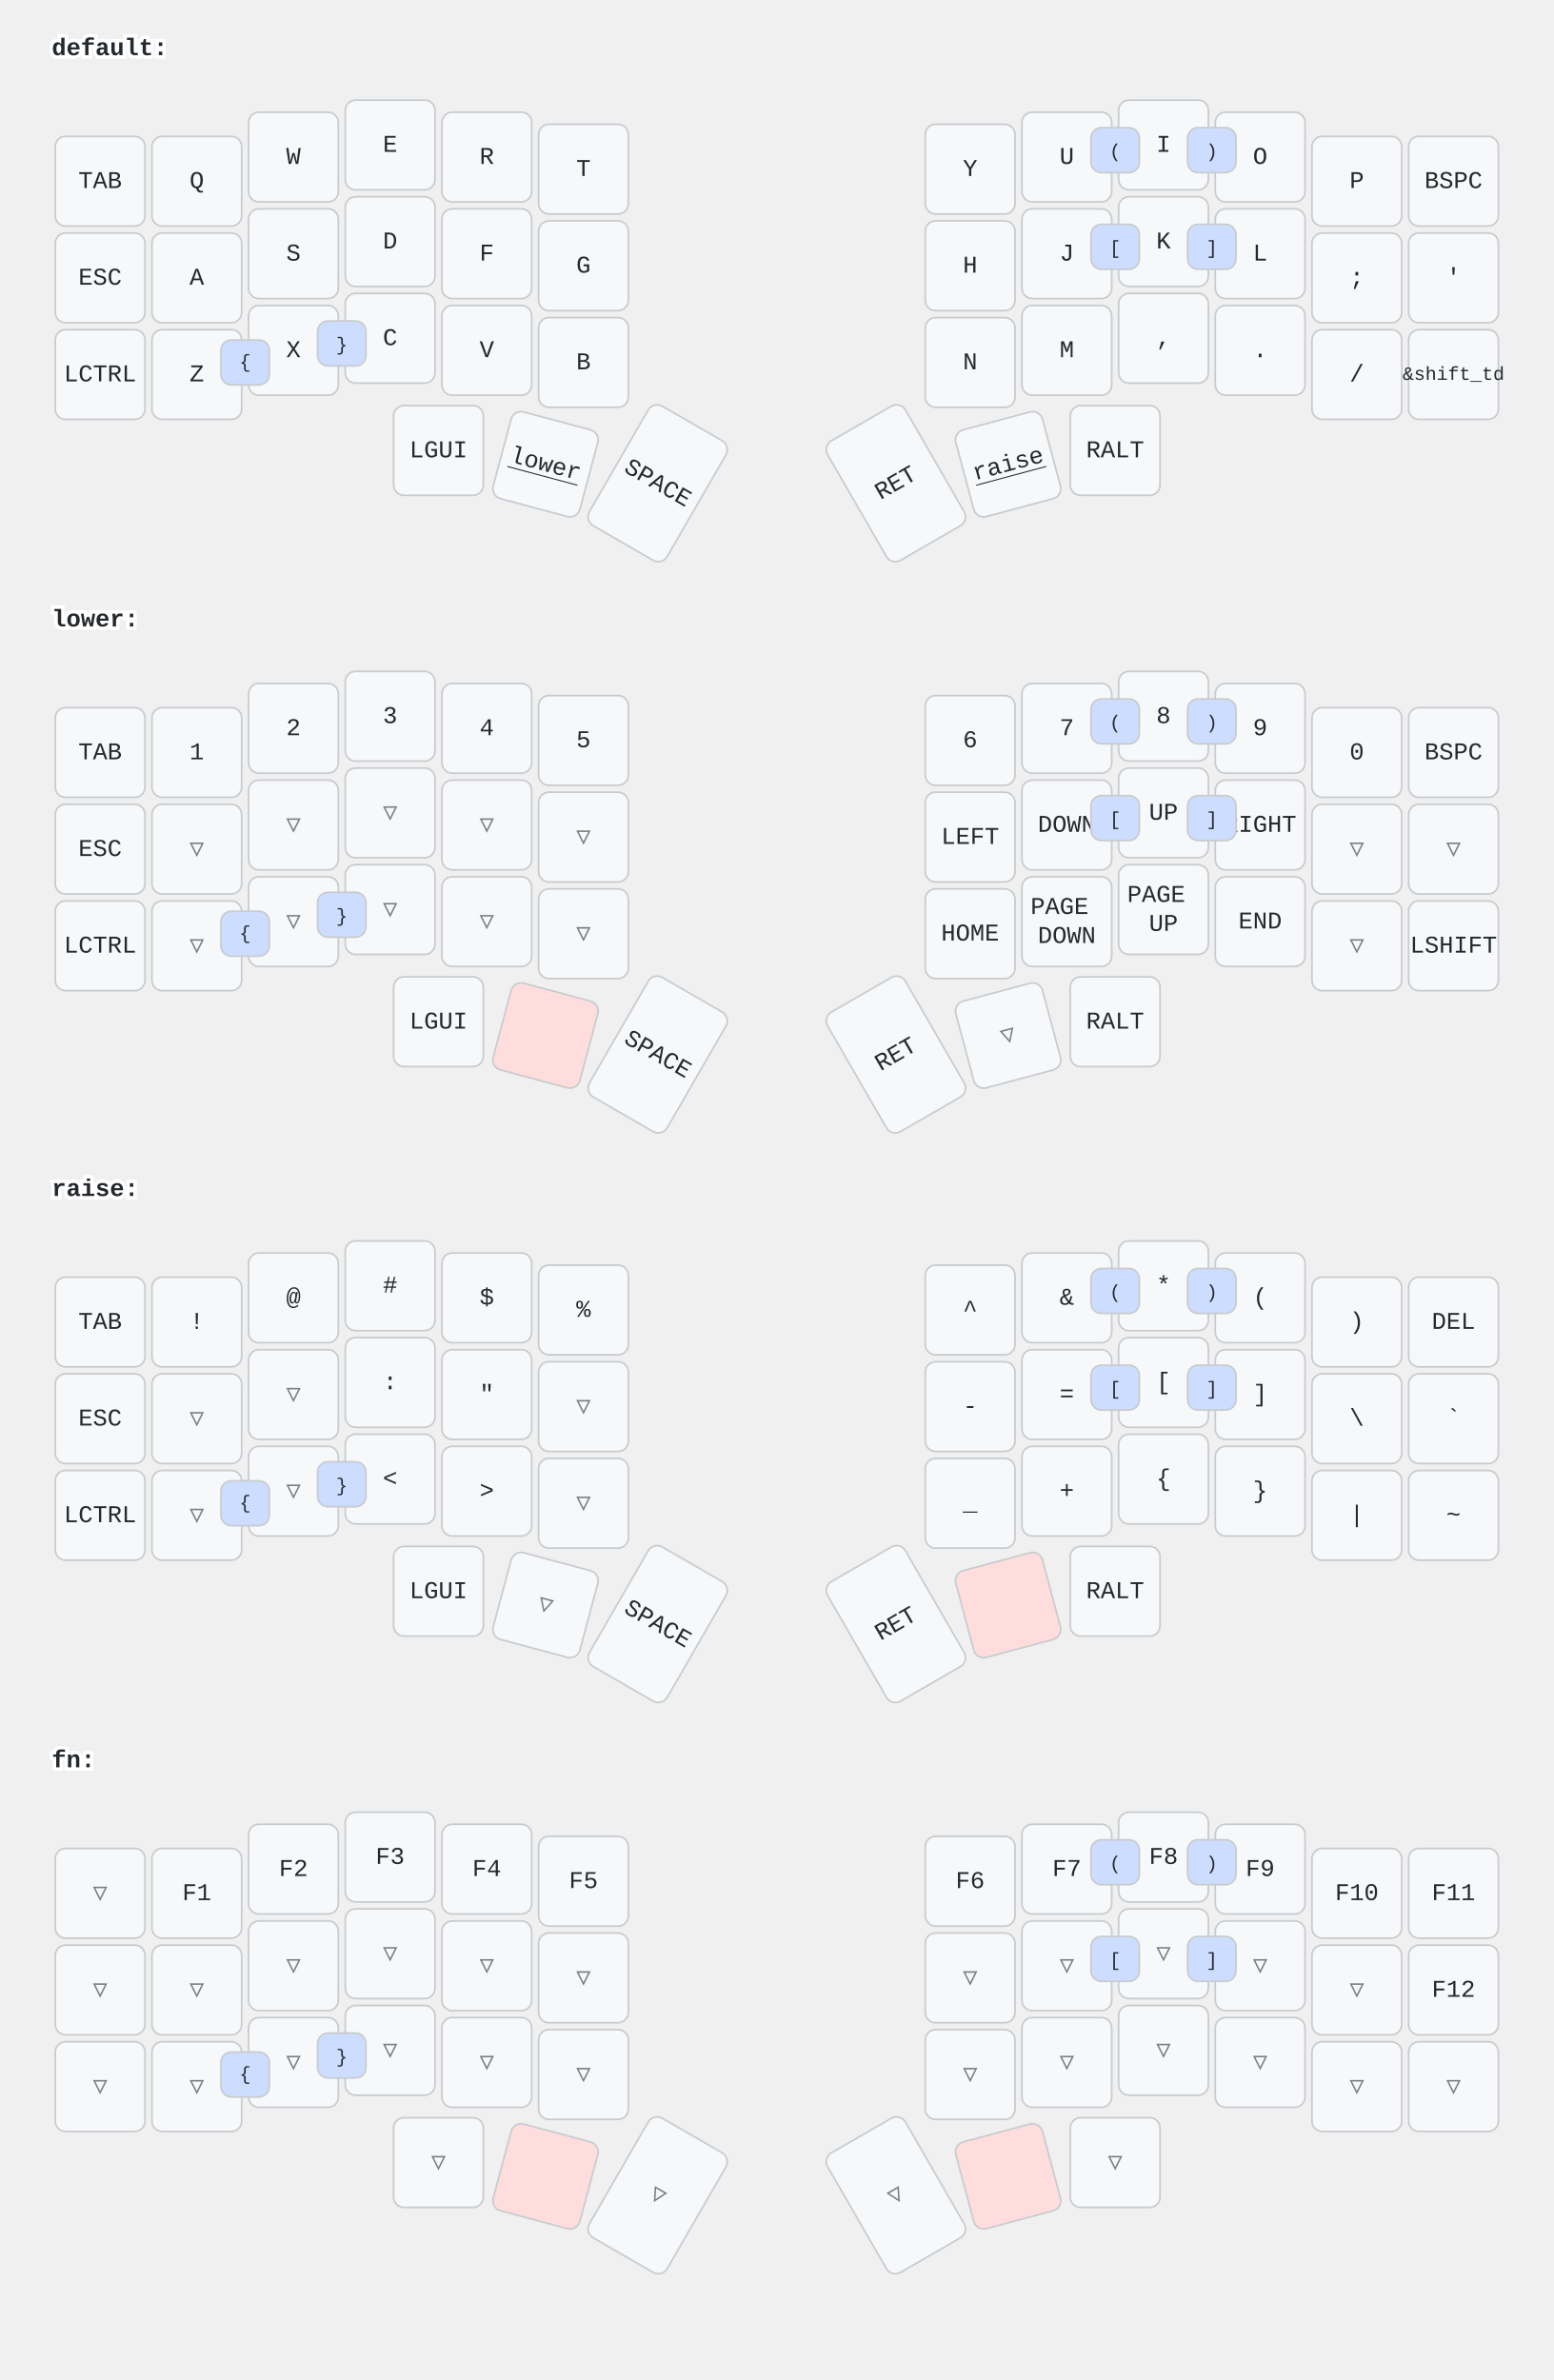
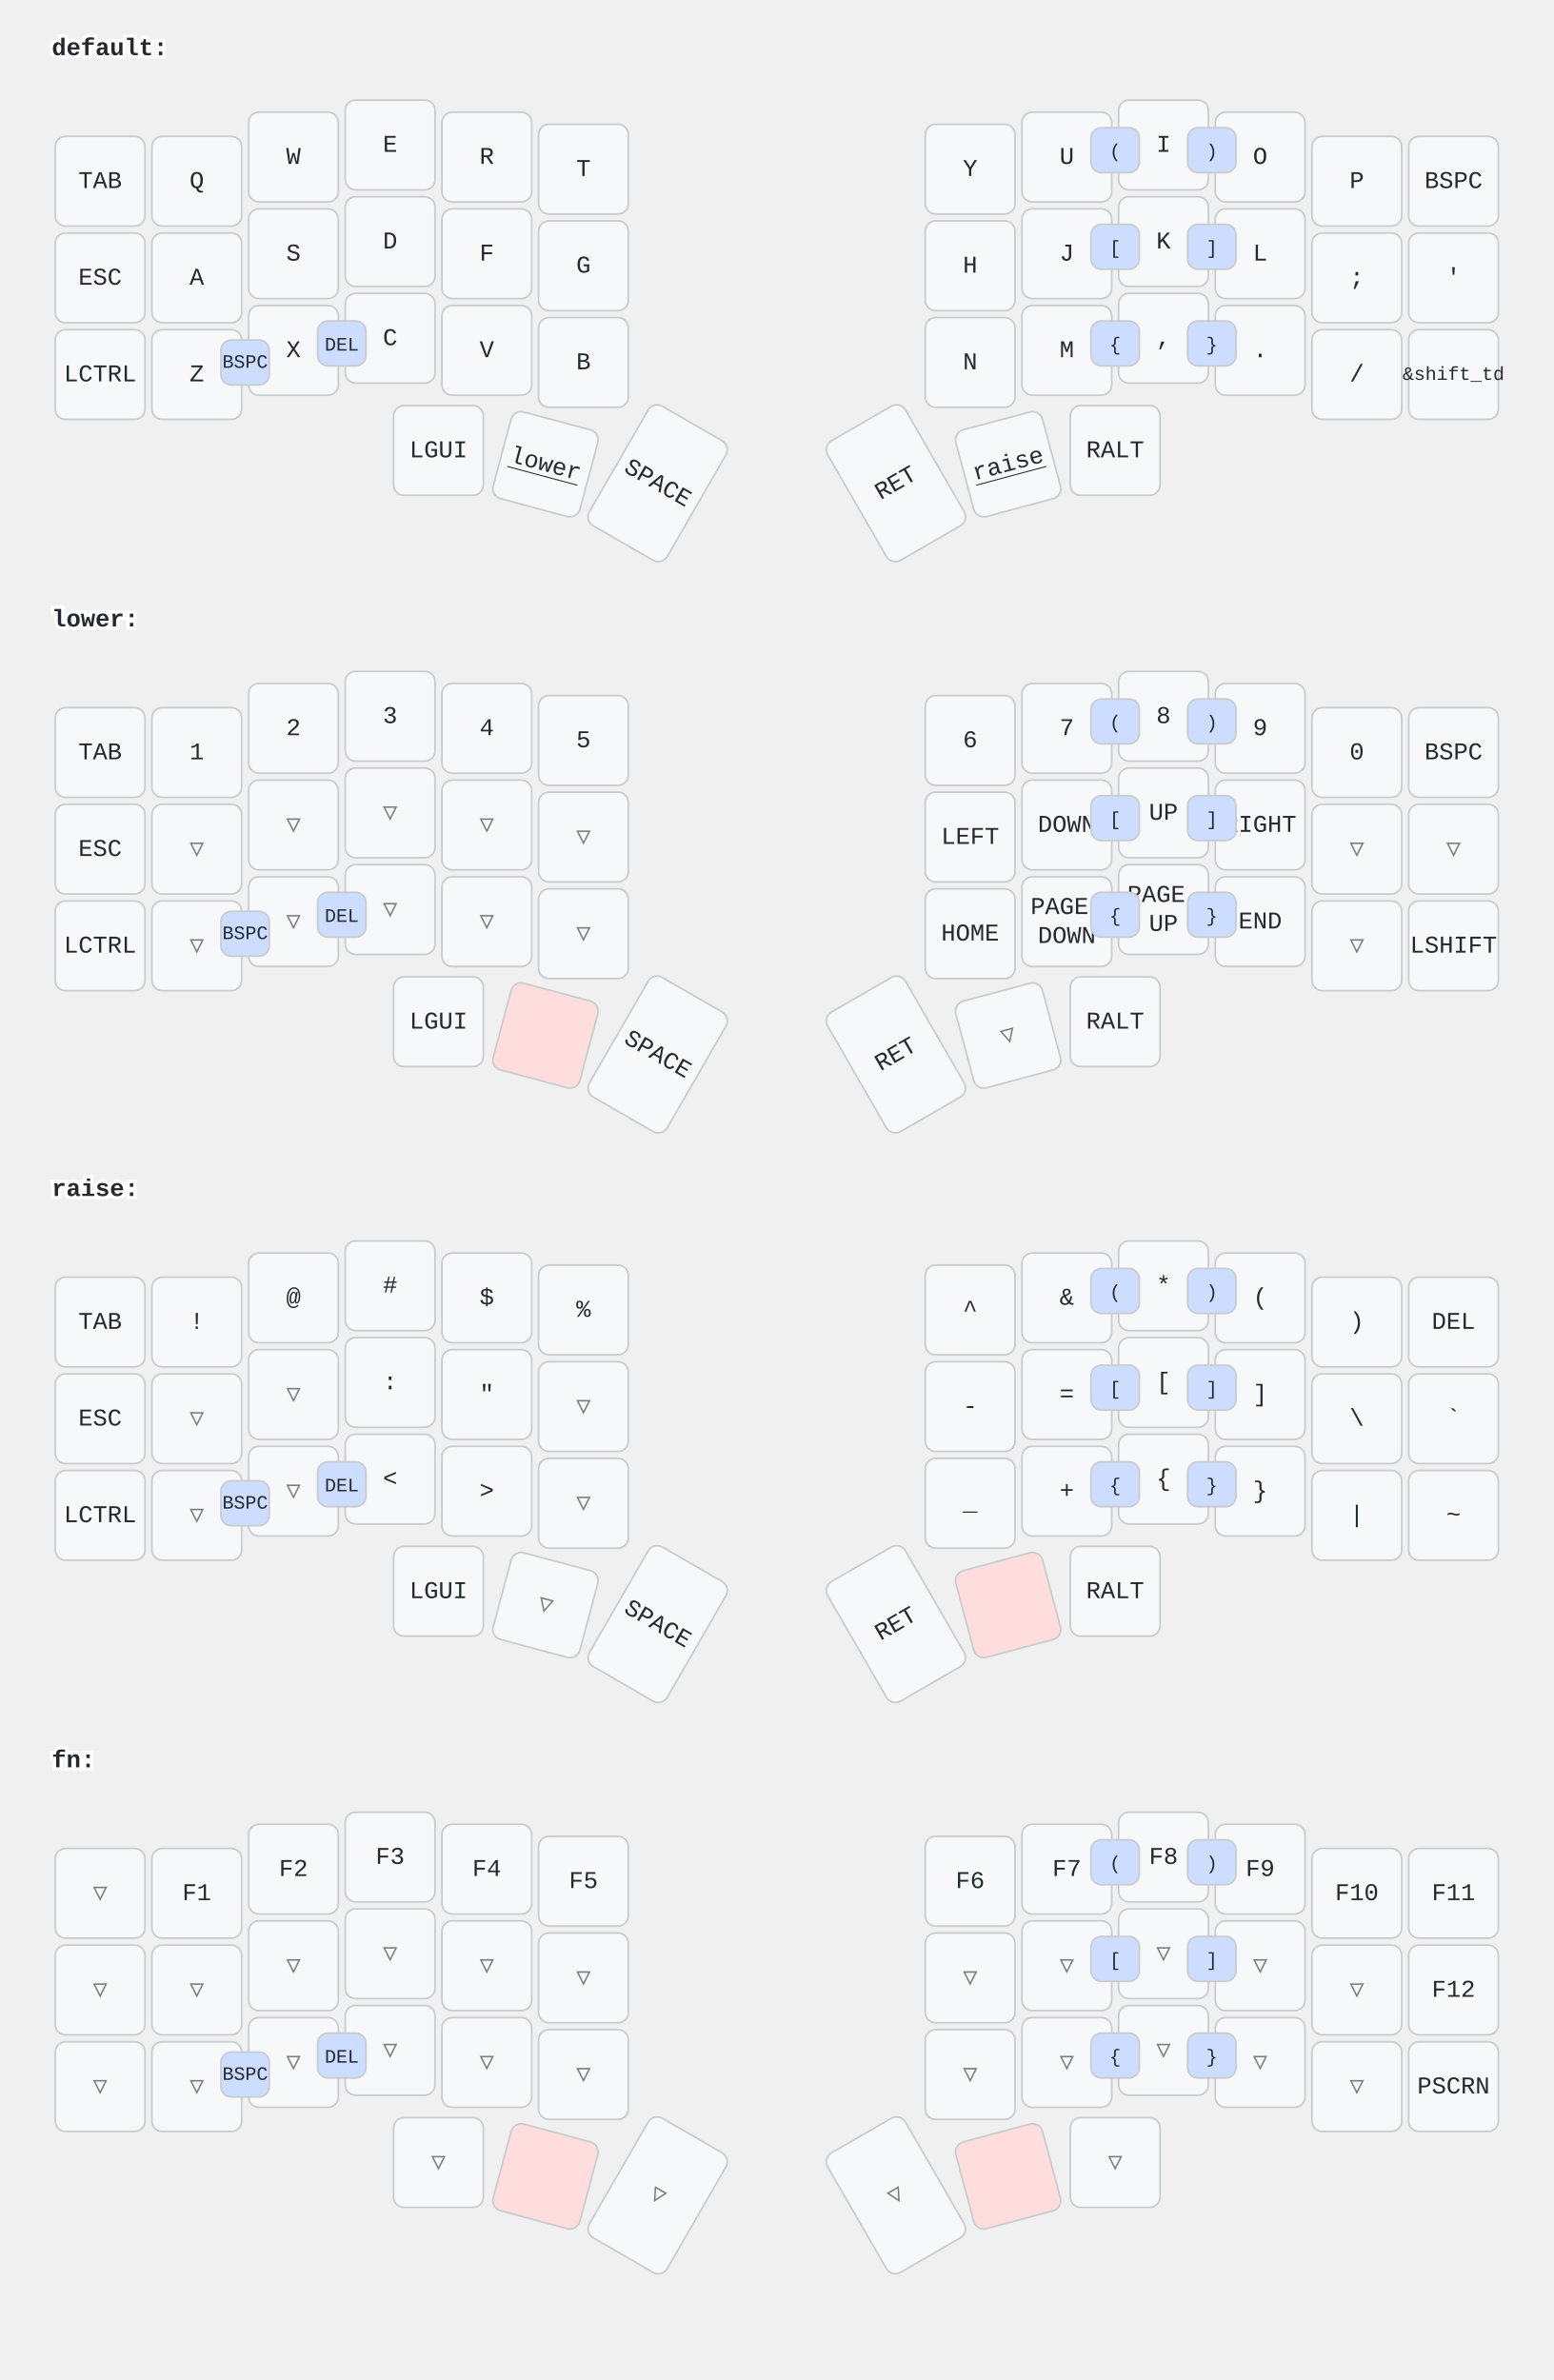
<svg xmlns="http://www.w3.org/2000/svg" width="900" height="1379" viewBox="0 0 900 1379" class="keymap">
  <style>/* inherit to force styles through use tags */
svg path {
    fill: inherit;
}

/* font and background color specifications */
svg.keymap {
    font-family: SFMono-Regular,Consolas,Liberation Mono,Menlo,monospace;
    font-size: 14px;
    font-kerning: normal;
    text-rendering: optimizeLegibility;
    fill: #24292e;
}

/* default key styling */
rect.key {
    fill: #f6f8fa;
}

rect.key, rect.combo {
    stroke: #c9cccf;
    stroke-width: 1;
}

/* default key side styling, only used is draw_key_sides is set */
rect.side {
    filter: brightness(90%);
}

/* color accent for combo boxes */
rect.combo, rect.combo-separate {
    fill: #cdf;
}

/* color accent for held keys */
rect.held, rect.combo.held {
    fill: #fdd;
}

/* color accent for ghost (optional) keys */
rect.ghost, rect.combo.ghost {
    stroke-dasharray: 4, 4;
    stroke-width: 2;
}

text {
    text-anchor: middle;
    dominant-baseline: middle;
}

/* styling for layer labels */
text.label {
    font-weight: bold;
    text-anchor: start;
    stroke: white;
    stroke-width: 4;
    paint-order: stroke;
}

/* styling for optional footer */
text.footer {
    text-anchor: end;
    dominant-baseline: auto;
    stroke: white;
    stroke-width: 4;
    paint-order: stroke;
}

/* styling for combo tap, and key non-tap label text */
text.combo, text.hold, text.shifted, text.left, text.right {
    font-size: 11px;
}

text.hold {
    text-anchor: middle;
    dominant-baseline: auto;
}

text.shifted {
    text-anchor: middle;
    dominant-baseline: hanging;
}

text.left {
    text-anchor: start;
}

text.right {
    text-anchor: end;
}

text.layer-activator {
    text-decoration: underline;
}

/* styling for hold/shifted label text in combo box */
text.combo.hold, text.combo.shifted, text.combo.left, text.combo.right {
    font-size: 8px;
}

/* lighter symbol for transparent keys */
text.trans {
    fill: #7b7e81;
}

/* styling for combo dendrons */
path.combo {
    stroke-width: 1;
    stroke: gray;
    fill: none;
}

/* Start Tabler Icons Cleanup */
/* cannot use height/width with glyphs */
.icon-tabler &gt; path {
    fill: inherit;
    stroke: inherit;
    stroke-width: 2;
}
/* hide tabler's default box */
.icon-tabler &gt; path[stroke="none"][fill="none"] {
    visibility: hidden;
}
/* End Tabler Icons Cleanup */
</style>
  <g transform="translate(30, 0)" class="layer-default">
    <text x="0" y="28" class="label" id="default">default:</text>
    <g transform="translate(0, 56)">
      <g transform="translate(28, 49)" class="key keypos-0">
        <rect rx="6" ry="6" x="-26" y="-26" width="52" height="52" class="key" />
        <text x="0" y="0" class="key tap">TAB</text>
      </g>
      <g transform="translate(84, 49)" class="key keypos-1">
        <rect rx="6" ry="6" x="-26" y="-26" width="52" height="52" class="key" />
        <text x="0" y="0" class="key tap">Q</text>
      </g>
      <g transform="translate(140, 35)" class="key keypos-2">
        <rect rx="6" ry="6" x="-26" y="-26" width="52" height="52" class="key" />
        <text x="0" y="0" class="key tap">W</text>
      </g>
      <g transform="translate(196, 28)" class="key keypos-3">
        <rect rx="6" ry="6" x="-26" y="-26" width="52" height="52" class="key" />
        <text x="0" y="0" class="key tap">E</text>
      </g>
      <g transform="translate(252, 35)" class="key keypos-4">
        <rect rx="6" ry="6" x="-26" y="-26" width="52" height="52" class="key" />
        <text x="0" y="0" class="key tap">R</text>
      </g>
      <g transform="translate(308, 42)" class="key keypos-5">
        <rect rx="6" ry="6" x="-26" y="-26" width="52" height="52" class="key" />
        <text x="0" y="0" class="key tap">T</text>
      </g>
      <g transform="translate(532, 42)" class="key keypos-6">
        <rect rx="6" ry="6" x="-26" y="-26" width="52" height="52" class="key" />
        <text x="0" y="0" class="key tap">Y</text>
      </g>
      <g transform="translate(588, 35)" class="key keypos-7">
        <rect rx="6" ry="6" x="-26" y="-26" width="52" height="52" class="key" />
        <text x="0" y="0" class="key tap">U</text>
      </g>
      <g transform="translate(644, 28)" class="key keypos-8">
        <rect rx="6" ry="6" x="-26" y="-26" width="52" height="52" class="key" />
        <text x="0" y="0" class="key tap">I</text>
      </g>
      <g transform="translate(700, 35)" class="key keypos-9">
        <rect rx="6" ry="6" x="-26" y="-26" width="52" height="52" class="key" />
        <text x="0" y="0" class="key tap">O</text>
      </g>
      <g transform="translate(756, 49)" class="key keypos-10">
        <rect rx="6" ry="6" x="-26" y="-26" width="52" height="52" class="key" />
        <text x="0" y="0" class="key tap">P</text>
      </g>
      <g transform="translate(812, 49)" class="key keypos-11">
        <rect rx="6" ry="6" x="-26" y="-26" width="52" height="52" class="key" />
        <text x="0" y="0" class="key tap">BSPC</text>
      </g>
      <g transform="translate(28, 105)" class="key keypos-12">
        <rect rx="6" ry="6" x="-26" y="-26" width="52" height="52" class="key" />
        <text x="0" y="0" class="key tap">ESC</text>
      </g>
      <g transform="translate(84, 105)" class="key keypos-13">
        <rect rx="6" ry="6" x="-26" y="-26" width="52" height="52" class="key" />
        <text x="0" y="0" class="key tap">A</text>
      </g>
      <g transform="translate(140, 91)" class="key keypos-14">
        <rect rx="6" ry="6" x="-26" y="-26" width="52" height="52" class="key" />
        <text x="0" y="0" class="key tap">S</text>
      </g>
      <g transform="translate(196, 84)" class="key keypos-15">
        <rect rx="6" ry="6" x="-26" y="-26" width="52" height="52" class="key" />
        <text x="0" y="0" class="key tap">D</text>
      </g>
      <g transform="translate(252, 91)" class="key keypos-16">
        <rect rx="6" ry="6" x="-26" y="-26" width="52" height="52" class="key" />
        <text x="0" y="0" class="key tap">F</text>
      </g>
      <g transform="translate(308, 98)" class="key keypos-17">
        <rect rx="6" ry="6" x="-26" y="-26" width="52" height="52" class="key" />
        <text x="0" y="0" class="key tap">G</text>
      </g>
      <g transform="translate(532, 98)" class="key keypos-18">
        <rect rx="6" ry="6" x="-26" y="-26" width="52" height="52" class="key" />
        <text x="0" y="0" class="key tap">H</text>
      </g>
      <g transform="translate(588, 91)" class="key keypos-19">
        <rect rx="6" ry="6" x="-26" y="-26" width="52" height="52" class="key" />
        <text x="0" y="0" class="key tap">J</text>
      </g>
      <g transform="translate(644, 84)" class="key keypos-20">
        <rect rx="6" ry="6" x="-26" y="-26" width="52" height="52" class="key" />
        <text x="0" y="0" class="key tap">K</text>
      </g>
      <g transform="translate(700, 91)" class="key keypos-21">
        <rect rx="6" ry="6" x="-26" y="-26" width="52" height="52" class="key" />
        <text x="0" y="0" class="key tap">L</text>
      </g>
      <g transform="translate(756, 105)" class="key keypos-22">
        <rect rx="6" ry="6" x="-26" y="-26" width="52" height="52" class="key" />
        <text x="0" y="0" class="key tap">;</text>
      </g>
      <g transform="translate(812, 105)" class="key keypos-23">
        <rect rx="6" ry="6" x="-26" y="-26" width="52" height="52" class="key" />
        <text x="0" y="0" class="key tap">'</text>
      </g>
      <g transform="translate(28, 161)" class="key keypos-24">
        <rect rx="6" ry="6" x="-26" y="-26" width="52" height="52" class="key" />
        <text x="0" y="0" class="key tap">LCTRL</text>
      </g>
      <g transform="translate(84, 161)" class="key keypos-25">
        <rect rx="6" ry="6" x="-26" y="-26" width="52" height="52" class="key" />
        <text x="0" y="0" class="key tap">Z</text>
      </g>
      <g transform="translate(140, 147)" class="key keypos-26">
        <rect rx="6" ry="6" x="-26" y="-26" width="52" height="52" class="key" />
        <text x="0" y="0" class="key tap">X</text>
      </g>
      <g transform="translate(196, 140)" class="key keypos-27">
        <rect rx="6" ry="6" x="-26" y="-26" width="52" height="52" class="key" />
        <text x="0" y="0" class="key tap">C</text>
      </g>
      <g transform="translate(252, 147)" class="key keypos-28">
        <rect rx="6" ry="6" x="-26" y="-26" width="52" height="52" class="key" />
        <text x="0" y="0" class="key tap">V</text>
      </g>
      <g transform="translate(308, 154)" class="key keypos-29">
        <rect rx="6" ry="6" x="-26" y="-26" width="52" height="52" class="key" />
        <text x="0" y="0" class="key tap">B</text>
      </g>
      <g transform="translate(532, 154)" class="key keypos-30">
        <rect rx="6" ry="6" x="-26" y="-26" width="52" height="52" class="key" />
        <text x="0" y="0" class="key tap">N</text>
      </g>
      <g transform="translate(588, 147)" class="key keypos-31">
        <rect rx="6" ry="6" x="-26" y="-26" width="52" height="52" class="key" />
        <text x="0" y="0" class="key tap">M</text>
      </g>
      <g transform="translate(644, 140)" class="key keypos-32">
        <rect rx="6" ry="6" x="-26" y="-26" width="52" height="52" class="key" />
        <text x="0" y="0" class="key tap">,</text>
      </g>
      <g transform="translate(700, 147)" class="key keypos-33">
        <rect rx="6" ry="6" x="-26" y="-26" width="52" height="52" class="key" />
        <text x="0" y="0" class="key tap">.</text>
      </g>
      <g transform="translate(756, 161)" class="key keypos-34">
        <rect rx="6" ry="6" x="-26" y="-26" width="52" height="52" class="key" />
        <text x="0" y="0" class="key tap">/</text>
      </g>
      <g transform="translate(812, 161)" class="key keypos-35">
        <rect rx="6" ry="6" x="-26" y="-26" width="52" height="52" class="key" />
        <text x="0" y="0" class="key tap">
          <tspan style="font-size: 78%">&amp;shift_td</tspan>
        </text>
      </g>
      <g transform="translate(224, 205)" class="key keypos-36">
        <rect rx="6" ry="6" x="-26" y="-26" width="52" height="52" class="key" />
        <text x="0" y="0" class="key tap">LGUI</text>
      </g>
      <g transform="translate(286, 213) rotate(15.0)" class="key keypos-37">
        <rect rx="6" ry="6" x="-26" y="-26" width="52" height="52" class="key" />
        <a href="#lower">
          <text x="0" y="0" class="key tap layer-activator">lower</text>
        </a>
      </g>
      <g transform="translate(351, 224) rotate(30.0)" class="key keypos-38">
        <rect rx="6" ry="6" x="-26" y="-40" width="52" height="80" class="key" />
        <text x="0" y="0" class="key tap">SPACE</text>
      </g>
      <g transform="translate(489, 224) rotate(-30.0)" class="key keypos-39">
        <rect rx="6" ry="6" x="-26" y="-40" width="52" height="80" class="key" />
        <text x="0" y="0" class="key tap">RET</text>
      </g>
      <g transform="translate(554, 213) rotate(-15.0)" class="key keypos-40">
        <rect rx="6" ry="6" x="-26" y="-26" width="52" height="52" class="key" />
        <a href="#raise">
          <text x="0" y="0" class="key tap layer-activator">raise</text>
        </a>
      </g>
      <g transform="translate(616, 205)" class="key keypos-41">
        <rect rx="6" ry="6" x="-26" y="-26" width="52" height="52" class="key" />
        <text x="0" y="0" class="key tap">RALT</text>
      </g>
      <g class="combo combopos-0">
        <rect rx="6" ry="6" x="602" y="18" width="28" height="26" class="combo" />
        <text x="616" y="32" class="combo tap">(</text>
      </g>
      <g class="combo combopos-1">
        <rect rx="6" ry="6" x="658" y="18" width="28" height="26" class="combo" />
        <text x="672" y="32" class="combo tap">)</text>
      </g>
      <g class="combo combopos-2">
        <rect rx="6" ry="6" x="602" y="74" width="28" height="26" class="combo" />
        <text x="616" y="88" class="combo tap">[</text>
      </g>
      <g class="combo combopos-3">
        <rect rx="6" ry="6" x="658" y="74" width="28" height="26" class="combo" />
        <text x="672" y="88" class="combo tap">]</text>
      </g>
      <g class="combo combopos-4">
+         <rect rx="6" ry="6" x="602" y="130" width="28" height="26" class="combo" />
+         <text x="616" y="144" class="combo tap">{</text>
+       </g>
+       <g class="combo combopos-5">
+         <rect rx="6" ry="6" x="658" y="130" width="28" height="26" class="combo" />
+         <text x="672" y="144" class="combo tap">}</text>
+       </g>
+       <g class="combo combopos-6">
        <rect rx="6" ry="6" x="98" y="141" width="28" height="26" class="combo" />
-         <text x="112" y="154" class="combo tap">{</text>
-       </g>
-       <g class="combo combopos-5">
+         <text x="112" y="154" class="combo tap">BSPC</text>
+       </g>
+       <g class="combo combopos-7">
        <rect rx="6" ry="6" x="154" y="130" width="28" height="26" class="combo" />
-         <text x="168" y="144" class="combo tap">}</text>
+         <text x="168" y="144" class="combo tap">DEL</text>
      </g>
    </g>
  </g>
  <g transform="translate(30, 331)" class="layer-lower">
    <text x="0" y="28" class="label" id="lower">lower:</text>
    <g transform="translate(0, 56)">
      <g transform="translate(28, 49)" class="key keypos-0">
        <rect rx="6" ry="6" x="-26" y="-26" width="52" height="52" class="key" />
        <text x="0" y="0" class="key tap">TAB</text>
      </g>
      <g transform="translate(84, 49)" class="key keypos-1">
        <rect rx="6" ry="6" x="-26" y="-26" width="52" height="52" class="key" />
        <text x="0" y="0" class="key tap">1</text>
      </g>
      <g transform="translate(140, 35)" class="key keypos-2">
        <rect rx="6" ry="6" x="-26" y="-26" width="52" height="52" class="key" />
        <text x="0" y="0" class="key tap">2</text>
      </g>
      <g transform="translate(196, 28)" class="key keypos-3">
        <rect rx="6" ry="6" x="-26" y="-26" width="52" height="52" class="key" />
        <text x="0" y="0" class="key tap">3</text>
      </g>
      <g transform="translate(252, 35)" class="key keypos-4">
        <rect rx="6" ry="6" x="-26" y="-26" width="52" height="52" class="key" />
        <text x="0" y="0" class="key tap">4</text>
      </g>
      <g transform="translate(308, 42)" class="key keypos-5">
        <rect rx="6" ry="6" x="-26" y="-26" width="52" height="52" class="key" />
        <text x="0" y="0" class="key tap">5</text>
      </g>
      <g transform="translate(532, 42)" class="key keypos-6">
        <rect rx="6" ry="6" x="-26" y="-26" width="52" height="52" class="key" />
        <text x="0" y="0" class="key tap">6</text>
      </g>
      <g transform="translate(588, 35)" class="key keypos-7">
        <rect rx="6" ry="6" x="-26" y="-26" width="52" height="52" class="key" />
        <text x="0" y="0" class="key tap">7</text>
      </g>
      <g transform="translate(644, 28)" class="key keypos-8">
        <rect rx="6" ry="6" x="-26" y="-26" width="52" height="52" class="key" />
        <text x="0" y="0" class="key tap">8</text>
      </g>
      <g transform="translate(700, 35)" class="key keypos-9">
        <rect rx="6" ry="6" x="-26" y="-26" width="52" height="52" class="key" />
        <text x="0" y="0" class="key tap">9</text>
      </g>
      <g transform="translate(756, 49)" class="key keypos-10">
        <rect rx="6" ry="6" x="-26" y="-26" width="52" height="52" class="key" />
        <text x="0" y="0" class="key tap">0</text>
      </g>
      <g transform="translate(812, 49)" class="key keypos-11">
        <rect rx="6" ry="6" x="-26" y="-26" width="52" height="52" class="key" />
        <text x="0" y="0" class="key tap">BSPC</text>
      </g>
      <g transform="translate(28, 105)" class="key keypos-12">
        <rect rx="6" ry="6" x="-26" y="-26" width="52" height="52" class="key" />
        <text x="0" y="0" class="key tap">ESC</text>
      </g>
      <g transform="translate(84, 105)" class="key trans keypos-13">
        <rect rx="6" ry="6" x="-26" y="-26" width="52" height="52" class="key trans" />
        <text x="0" y="0" class="key trans tap">▽</text>
      </g>
      <g transform="translate(140, 91)" class="key trans keypos-14">
        <rect rx="6" ry="6" x="-26" y="-26" width="52" height="52" class="key trans" />
        <text x="0" y="0" class="key trans tap">▽</text>
      </g>
      <g transform="translate(196, 84)" class="key trans keypos-15">
        <rect rx="6" ry="6" x="-26" y="-26" width="52" height="52" class="key trans" />
        <text x="0" y="0" class="key trans tap">▽</text>
      </g>
      <g transform="translate(252, 91)" class="key trans keypos-16">
        <rect rx="6" ry="6" x="-26" y="-26" width="52" height="52" class="key trans" />
        <text x="0" y="0" class="key trans tap">▽</text>
      </g>
      <g transform="translate(308, 98)" class="key trans keypos-17">
        <rect rx="6" ry="6" x="-26" y="-26" width="52" height="52" class="key trans" />
        <text x="0" y="0" class="key trans tap">▽</text>
      </g>
      <g transform="translate(532, 98)" class="key keypos-18">
        <rect rx="6" ry="6" x="-26" y="-26" width="52" height="52" class="key" />
        <text x="0" y="0" class="key tap">LEFT</text>
      </g>
      <g transform="translate(588, 91)" class="key keypos-19">
        <rect rx="6" ry="6" x="-26" y="-26" width="52" height="52" class="key" />
        <text x="0" y="0" class="key tap">DOWN</text>
      </g>
      <g transform="translate(644, 84)" class="key keypos-20">
        <rect rx="6" ry="6" x="-26" y="-26" width="52" height="52" class="key" />
        <text x="0" y="0" class="key tap">UP</text>
      </g>
      <g transform="translate(700, 91)" class="key keypos-21">
        <rect rx="6" ry="6" x="-26" y="-26" width="52" height="52" class="key" />
        <text x="0" y="0" class="key tap">RIGHT</text>
      </g>
      <g transform="translate(756, 105)" class="key trans keypos-22">
        <rect rx="6" ry="6" x="-26" y="-26" width="52" height="52" class="key trans" />
        <text x="0" y="0" class="key trans tap">▽</text>
      </g>
      <g transform="translate(812, 105)" class="key trans keypos-23">
        <rect rx="6" ry="6" x="-26" y="-26" width="52" height="52" class="key trans" />
        <text x="0" y="0" class="key trans tap">▽</text>
      </g>
      <g transform="translate(28, 161)" class="key keypos-24">
        <rect rx="6" ry="6" x="-26" y="-26" width="52" height="52" class="key" />
        <text x="0" y="0" class="key tap">LCTRL</text>
      </g>
      <g transform="translate(84, 161)" class="key trans keypos-25">
        <rect rx="6" ry="6" x="-26" y="-26" width="52" height="52" class="key trans" />
        <text x="0" y="0" class="key trans tap">▽</text>
      </g>
      <g transform="translate(140, 147)" class="key trans keypos-26">
        <rect rx="6" ry="6" x="-26" y="-26" width="52" height="52" class="key trans" />
        <text x="0" y="0" class="key trans tap">▽</text>
      </g>
      <g transform="translate(196, 140)" class="key trans keypos-27">
        <rect rx="6" ry="6" x="-26" y="-26" width="52" height="52" class="key trans" />
        <text x="0" y="0" class="key trans tap">▽</text>
      </g>
      <g transform="translate(252, 147)" class="key trans keypos-28">
        <rect rx="6" ry="6" x="-26" y="-26" width="52" height="52" class="key trans" />
        <text x="0" y="0" class="key trans tap">▽</text>
      </g>
      <g transform="translate(308, 154)" class="key trans keypos-29">
        <rect rx="6" ry="6" x="-26" y="-26" width="52" height="52" class="key trans" />
        <text x="0" y="0" class="key trans tap">▽</text>
      </g>
      <g transform="translate(532, 154)" class="key keypos-30">
        <rect rx="6" ry="6" x="-26" y="-26" width="52" height="52" class="key" />
        <text x="0" y="0" class="key tap">HOME</text>
      </g>
      <g transform="translate(588, 147)" class="key keypos-31">
        <rect rx="6" ry="6" x="-26" y="-26" width="52" height="52" class="key" />
        <text x="0" y="0" class="key tap">
          <tspan x="0" dy="-0.6em">PAGE</tspan>
          <tspan x="0" dy="1.2em">DOWN</tspan>
        </text>
      </g>
      <g transform="translate(644, 140)" class="key keypos-32">
        <rect rx="6" ry="6" x="-26" y="-26" width="52" height="52" class="key" />
        <text x="0" y="0" class="key tap">
          <tspan x="0" dy="-0.6em">PAGE</tspan>
          <tspan x="0" dy="1.2em">UP</tspan>
        </text>
      </g>
      <g transform="translate(700, 147)" class="key keypos-33">
        <rect rx="6" ry="6" x="-26" y="-26" width="52" height="52" class="key" />
        <text x="0" y="0" class="key tap">END</text>
      </g>
      <g transform="translate(756, 161)" class="key trans keypos-34">
        <rect rx="6" ry="6" x="-26" y="-26" width="52" height="52" class="key trans" />
        <text x="0" y="0" class="key trans tap">▽</text>
      </g>
      <g transform="translate(812, 161)" class="key keypos-35">
        <rect rx="6" ry="6" x="-26" y="-26" width="52" height="52" class="key" />
        <text x="0" y="0" class="key tap">LSHIFT</text>
      </g>
      <g transform="translate(224, 205)" class="key keypos-36">
        <rect rx="6" ry="6" x="-26" y="-26" width="52" height="52" class="key" />
        <text x="0" y="0" class="key tap">LGUI</text>
      </g>
      <g transform="translate(286, 213) rotate(15.0)" class="key held keypos-37">
        <rect rx="6" ry="6" x="-26" y="-26" width="52" height="52" class="key held" />
      </g>
      <g transform="translate(351, 224) rotate(30.0)" class="key keypos-38">
        <rect rx="6" ry="6" x="-26" y="-40" width="52" height="80" class="key" />
        <text x="0" y="0" class="key tap">SPACE</text>
      </g>
      <g transform="translate(489, 224) rotate(-30.0)" class="key keypos-39">
        <rect rx="6" ry="6" x="-26" y="-40" width="52" height="80" class="key" />
        <text x="0" y="0" class="key tap">RET</text>
      </g>
      <g transform="translate(554, 213) rotate(-15.0)" class="key trans keypos-40">
        <rect rx="6" ry="6" x="-26" y="-26" width="52" height="52" class="key trans" />
        <text x="0" y="0" class="key trans tap">▽</text>
      </g>
      <g transform="translate(616, 205)" class="key keypos-41">
        <rect rx="6" ry="6" x="-26" y="-26" width="52" height="52" class="key" />
        <text x="0" y="0" class="key tap">RALT</text>
      </g>
      <g class="combo combopos-0">
        <rect rx="6" ry="6" x="602" y="18" width="28" height="26" class="combo" />
        <text x="616" y="32" class="combo tap">(</text>
      </g>
      <g class="combo combopos-1">
        <rect rx="6" ry="6" x="658" y="18" width="28" height="26" class="combo" />
        <text x="672" y="32" class="combo tap">)</text>
      </g>
      <g class="combo combopos-2">
        <rect rx="6" ry="6" x="602" y="74" width="28" height="26" class="combo" />
        <text x="616" y="88" class="combo tap">[</text>
      </g>
      <g class="combo combopos-3">
        <rect rx="6" ry="6" x="658" y="74" width="28" height="26" class="combo" />
        <text x="672" y="88" class="combo tap">]</text>
      </g>
      <g class="combo combopos-4">
+         <rect rx="6" ry="6" x="602" y="130" width="28" height="26" class="combo" />
+         <text x="616" y="144" class="combo tap">{</text>
+       </g>
+       <g class="combo combopos-5">
+         <rect rx="6" ry="6" x="658" y="130" width="28" height="26" class="combo" />
+         <text x="672" y="144" class="combo tap">}</text>
+       </g>
+       <g class="combo combopos-6">
        <rect rx="6" ry="6" x="98" y="141" width="28" height="26" class="combo" />
-         <text x="112" y="154" class="combo tap">{</text>
-       </g>
-       <g class="combo combopos-5">
+         <text x="112" y="154" class="combo tap">BSPC</text>
+       </g>
+       <g class="combo combopos-7">
        <rect rx="6" ry="6" x="154" y="130" width="28" height="26" class="combo" />
-         <text x="168" y="144" class="combo tap">}</text>
+         <text x="168" y="144" class="combo tap">DEL</text>
      </g>
    </g>
  </g>
  <g transform="translate(30, 661)" class="layer-raise">
    <text x="0" y="28" class="label" id="raise">raise:</text>
    <g transform="translate(0, 56)">
      <g transform="translate(28, 49)" class="key keypos-0">
        <rect rx="6" ry="6" x="-26" y="-26" width="52" height="52" class="key" />
        <text x="0" y="0" class="key tap">TAB</text>
      </g>
      <g transform="translate(84, 49)" class="key keypos-1">
        <rect rx="6" ry="6" x="-26" y="-26" width="52" height="52" class="key" />
        <text x="0" y="0" class="key tap">!</text>
      </g>
      <g transform="translate(140, 35)" class="key keypos-2">
        <rect rx="6" ry="6" x="-26" y="-26" width="52" height="52" class="key" />
        <text x="0" y="0" class="key tap">@</text>
      </g>
      <g transform="translate(196, 28)" class="key keypos-3">
        <rect rx="6" ry="6" x="-26" y="-26" width="52" height="52" class="key" />
        <text x="0" y="0" class="key tap">#</text>
      </g>
      <g transform="translate(252, 35)" class="key keypos-4">
        <rect rx="6" ry="6" x="-26" y="-26" width="52" height="52" class="key" />
        <text x="0" y="0" class="key tap">$</text>
      </g>
      <g transform="translate(308, 42)" class="key keypos-5">
        <rect rx="6" ry="6" x="-26" y="-26" width="52" height="52" class="key" />
        <text x="0" y="0" class="key tap">%</text>
      </g>
      <g transform="translate(532, 42)" class="key keypos-6">
        <rect rx="6" ry="6" x="-26" y="-26" width="52" height="52" class="key" />
        <text x="0" y="0" class="key tap">^</text>
      </g>
      <g transform="translate(588, 35)" class="key keypos-7">
        <rect rx="6" ry="6" x="-26" y="-26" width="52" height="52" class="key" />
        <text x="0" y="0" class="key tap">&amp;</text>
      </g>
      <g transform="translate(644, 28)" class="key keypos-8">
        <rect rx="6" ry="6" x="-26" y="-26" width="52" height="52" class="key" />
        <text x="0" y="0" class="key tap">*</text>
      </g>
      <g transform="translate(700, 35)" class="key keypos-9">
        <rect rx="6" ry="6" x="-26" y="-26" width="52" height="52" class="key" />
        <text x="0" y="0" class="key tap">(</text>
      </g>
      <g transform="translate(756, 49)" class="key keypos-10">
        <rect rx="6" ry="6" x="-26" y="-26" width="52" height="52" class="key" />
        <text x="0" y="0" class="key tap">)</text>
      </g>
      <g transform="translate(812, 49)" class="key keypos-11">
        <rect rx="6" ry="6" x="-26" y="-26" width="52" height="52" class="key" />
        <text x="0" y="0" class="key tap">DEL</text>
      </g>
      <g transform="translate(28, 105)" class="key keypos-12">
        <rect rx="6" ry="6" x="-26" y="-26" width="52" height="52" class="key" />
        <text x="0" y="0" class="key tap">ESC</text>
      </g>
      <g transform="translate(84, 105)" class="key trans keypos-13">
        <rect rx="6" ry="6" x="-26" y="-26" width="52" height="52" class="key trans" />
        <text x="0" y="0" class="key trans tap">▽</text>
      </g>
      <g transform="translate(140, 91)" class="key trans keypos-14">
        <rect rx="6" ry="6" x="-26" y="-26" width="52" height="52" class="key trans" />
        <text x="0" y="0" class="key trans tap">▽</text>
      </g>
      <g transform="translate(196, 84)" class="key keypos-15">
        <rect rx="6" ry="6" x="-26" y="-26" width="52" height="52" class="key" />
        <text x="0" y="0" class="key tap">:</text>
      </g>
      <g transform="translate(252, 91)" class="key keypos-16">
        <rect rx="6" ry="6" x="-26" y="-26" width="52" height="52" class="key" />
        <text x="0" y="0" class="key tap">"</text>
      </g>
      <g transform="translate(308, 98)" class="key trans keypos-17">
        <rect rx="6" ry="6" x="-26" y="-26" width="52" height="52" class="key trans" />
        <text x="0" y="0" class="key trans tap">▽</text>
      </g>
      <g transform="translate(532, 98)" class="key keypos-18">
        <rect rx="6" ry="6" x="-26" y="-26" width="52" height="52" class="key" />
        <text x="0" y="0" class="key tap">-</text>
      </g>
      <g transform="translate(588, 91)" class="key keypos-19">
        <rect rx="6" ry="6" x="-26" y="-26" width="52" height="52" class="key" />
        <text x="0" y="0" class="key tap">=</text>
      </g>
      <g transform="translate(644, 84)" class="key keypos-20">
        <rect rx="6" ry="6" x="-26" y="-26" width="52" height="52" class="key" />
        <text x="0" y="0" class="key tap">[</text>
      </g>
      <g transform="translate(700, 91)" class="key keypos-21">
        <rect rx="6" ry="6" x="-26" y="-26" width="52" height="52" class="key" />
        <text x="0" y="0" class="key tap">]</text>
      </g>
      <g transform="translate(756, 105)" class="key keypos-22">
        <rect rx="6" ry="6" x="-26" y="-26" width="52" height="52" class="key" />
        <text x="0" y="0" class="key tap">\</text>
      </g>
      <g transform="translate(812, 105)" class="key keypos-23">
        <rect rx="6" ry="6" x="-26" y="-26" width="52" height="52" class="key" />
        <text x="0" y="0" class="key tap">`</text>
      </g>
      <g transform="translate(28, 161)" class="key keypos-24">
        <rect rx="6" ry="6" x="-26" y="-26" width="52" height="52" class="key" />
        <text x="0" y="0" class="key tap">LCTRL</text>
      </g>
      <g transform="translate(84, 161)" class="key trans keypos-25">
        <rect rx="6" ry="6" x="-26" y="-26" width="52" height="52" class="key trans" />
        <text x="0" y="0" class="key trans tap">▽</text>
      </g>
      <g transform="translate(140, 147)" class="key trans keypos-26">
        <rect rx="6" ry="6" x="-26" y="-26" width="52" height="52" class="key trans" />
        <text x="0" y="0" class="key trans tap">▽</text>
      </g>
      <g transform="translate(196, 140)" class="key keypos-27">
        <rect rx="6" ry="6" x="-26" y="-26" width="52" height="52" class="key" />
        <text x="0" y="0" class="key tap">&lt;</text>
      </g>
      <g transform="translate(252, 147)" class="key keypos-28">
        <rect rx="6" ry="6" x="-26" y="-26" width="52" height="52" class="key" />
        <text x="0" y="0" class="key tap">&gt;</text>
      </g>
      <g transform="translate(308, 154)" class="key trans keypos-29">
        <rect rx="6" ry="6" x="-26" y="-26" width="52" height="52" class="key trans" />
        <text x="0" y="0" class="key trans tap">▽</text>
      </g>
      <g transform="translate(532, 154)" class="key keypos-30">
        <rect rx="6" ry="6" x="-26" y="-26" width="52" height="52" class="key" />
        <text x="0" y="0" class="key tap">_</text>
      </g>
      <g transform="translate(588, 147)" class="key keypos-31">
        <rect rx="6" ry="6" x="-26" y="-26" width="52" height="52" class="key" />
        <text x="0" y="0" class="key tap">+</text>
      </g>
      <g transform="translate(644, 140)" class="key keypos-32">
        <rect rx="6" ry="6" x="-26" y="-26" width="52" height="52" class="key" />
        <text x="0" y="0" class="key tap">{</text>
      </g>
      <g transform="translate(700, 147)" class="key keypos-33">
        <rect rx="6" ry="6" x="-26" y="-26" width="52" height="52" class="key" />
        <text x="0" y="0" class="key tap">}</text>
      </g>
      <g transform="translate(756, 161)" class="key keypos-34">
        <rect rx="6" ry="6" x="-26" y="-26" width="52" height="52" class="key" />
        <text x="0" y="0" class="key tap">|</text>
      </g>
      <g transform="translate(812, 161)" class="key keypos-35">
        <rect rx="6" ry="6" x="-26" y="-26" width="52" height="52" class="key" />
        <text x="0" y="0" class="key tap">~</text>
      </g>
      <g transform="translate(224, 205)" class="key keypos-36">
        <rect rx="6" ry="6" x="-26" y="-26" width="52" height="52" class="key" />
        <text x="0" y="0" class="key tap">LGUI</text>
      </g>
      <g transform="translate(286, 213) rotate(15.0)" class="key trans keypos-37">
        <rect rx="6" ry="6" x="-26" y="-26" width="52" height="52" class="key trans" />
        <text x="0" y="0" class="key trans tap">▽</text>
      </g>
      <g transform="translate(351, 224) rotate(30.0)" class="key keypos-38">
        <rect rx="6" ry="6" x="-26" y="-40" width="52" height="80" class="key" />
        <text x="0" y="0" class="key tap">SPACE</text>
      </g>
      <g transform="translate(489, 224) rotate(-30.0)" class="key keypos-39">
        <rect rx="6" ry="6" x="-26" y="-40" width="52" height="80" class="key" />
        <text x="0" y="0" class="key tap">RET</text>
      </g>
      <g transform="translate(554, 213) rotate(-15.0)" class="key held keypos-40">
        <rect rx="6" ry="6" x="-26" y="-26" width="52" height="52" class="key held" />
      </g>
      <g transform="translate(616, 205)" class="key keypos-41">
        <rect rx="6" ry="6" x="-26" y="-26" width="52" height="52" class="key" />
        <text x="0" y="0" class="key tap">RALT</text>
      </g>
      <g class="combo combopos-0">
        <rect rx="6" ry="6" x="602" y="18" width="28" height="26" class="combo" />
        <text x="616" y="32" class="combo tap">(</text>
      </g>
      <g class="combo combopos-1">
        <rect rx="6" ry="6" x="658" y="18" width="28" height="26" class="combo" />
        <text x="672" y="32" class="combo tap">)</text>
      </g>
      <g class="combo combopos-2">
        <rect rx="6" ry="6" x="602" y="74" width="28" height="26" class="combo" />
        <text x="616" y="88" class="combo tap">[</text>
      </g>
      <g class="combo combopos-3">
        <rect rx="6" ry="6" x="658" y="74" width="28" height="26" class="combo" />
        <text x="672" y="88" class="combo tap">]</text>
      </g>
      <g class="combo combopos-4">
+         <rect rx="6" ry="6" x="602" y="130" width="28" height="26" class="combo" />
+         <text x="616" y="144" class="combo tap">{</text>
+       </g>
+       <g class="combo combopos-5">
+         <rect rx="6" ry="6" x="658" y="130" width="28" height="26" class="combo" />
+         <text x="672" y="144" class="combo tap">}</text>
+       </g>
+       <g class="combo combopos-6">
        <rect rx="6" ry="6" x="98" y="141" width="28" height="26" class="combo" />
-         <text x="112" y="154" class="combo tap">{</text>
-       </g>
-       <g class="combo combopos-5">
+         <text x="112" y="154" class="combo tap">BSPC</text>
+       </g>
+       <g class="combo combopos-7">
        <rect rx="6" ry="6" x="154" y="130" width="28" height="26" class="combo" />
-         <text x="168" y="144" class="combo tap">}</text>
+         <text x="168" y="144" class="combo tap">DEL</text>
      </g>
    </g>
  </g>
  <g transform="translate(30, 992)" class="layer-fn">
    <text x="0" y="28" class="label" id="fn">fn:</text>
    <g transform="translate(0, 56)">
      <g transform="translate(28, 49)" class="key trans keypos-0">
        <rect rx="6" ry="6" x="-26" y="-26" width="52" height="52" class="key trans" />
        <text x="0" y="0" class="key trans tap">▽</text>
      </g>
      <g transform="translate(84, 49)" class="key keypos-1">
        <rect rx="6" ry="6" x="-26" y="-26" width="52" height="52" class="key" />
        <text x="0" y="0" class="key tap">F1</text>
      </g>
      <g transform="translate(140, 35)" class="key keypos-2">
        <rect rx="6" ry="6" x="-26" y="-26" width="52" height="52" class="key" />
        <text x="0" y="0" class="key tap">F2</text>
      </g>
      <g transform="translate(196, 28)" class="key keypos-3">
        <rect rx="6" ry="6" x="-26" y="-26" width="52" height="52" class="key" />
        <text x="0" y="0" class="key tap">F3</text>
      </g>
      <g transform="translate(252, 35)" class="key keypos-4">
        <rect rx="6" ry="6" x="-26" y="-26" width="52" height="52" class="key" />
        <text x="0" y="0" class="key tap">F4</text>
      </g>
      <g transform="translate(308, 42)" class="key keypos-5">
        <rect rx="6" ry="6" x="-26" y="-26" width="52" height="52" class="key" />
        <text x="0" y="0" class="key tap">F5</text>
      </g>
      <g transform="translate(532, 42)" class="key keypos-6">
        <rect rx="6" ry="6" x="-26" y="-26" width="52" height="52" class="key" />
        <text x="0" y="0" class="key tap">F6</text>
      </g>
      <g transform="translate(588, 35)" class="key keypos-7">
        <rect rx="6" ry="6" x="-26" y="-26" width="52" height="52" class="key" />
        <text x="0" y="0" class="key tap">F7</text>
      </g>
      <g transform="translate(644, 28)" class="key keypos-8">
        <rect rx="6" ry="6" x="-26" y="-26" width="52" height="52" class="key" />
        <text x="0" y="0" class="key tap">F8</text>
      </g>
      <g transform="translate(700, 35)" class="key keypos-9">
        <rect rx="6" ry="6" x="-26" y="-26" width="52" height="52" class="key" />
        <text x="0" y="0" class="key tap">F9</text>
      </g>
      <g transform="translate(756, 49)" class="key keypos-10">
        <rect rx="6" ry="6" x="-26" y="-26" width="52" height="52" class="key" />
        <text x="0" y="0" class="key tap">F10</text>
      </g>
      <g transform="translate(812, 49)" class="key keypos-11">
        <rect rx="6" ry="6" x="-26" y="-26" width="52" height="52" class="key" />
        <text x="0" y="0" class="key tap">F11</text>
      </g>
      <g transform="translate(28, 105)" class="key trans keypos-12">
        <rect rx="6" ry="6" x="-26" y="-26" width="52" height="52" class="key trans" />
        <text x="0" y="0" class="key trans tap">▽</text>
      </g>
      <g transform="translate(84, 105)" class="key trans keypos-13">
        <rect rx="6" ry="6" x="-26" y="-26" width="52" height="52" class="key trans" />
        <text x="0" y="0" class="key trans tap">▽</text>
      </g>
      <g transform="translate(140, 91)" class="key trans keypos-14">
        <rect rx="6" ry="6" x="-26" y="-26" width="52" height="52" class="key trans" />
        <text x="0" y="0" class="key trans tap">▽</text>
      </g>
      <g transform="translate(196, 84)" class="key trans keypos-15">
        <rect rx="6" ry="6" x="-26" y="-26" width="52" height="52" class="key trans" />
        <text x="0" y="0" class="key trans tap">▽</text>
      </g>
      <g transform="translate(252, 91)" class="key trans keypos-16">
        <rect rx="6" ry="6" x="-26" y="-26" width="52" height="52" class="key trans" />
        <text x="0" y="0" class="key trans tap">▽</text>
      </g>
      <g transform="translate(308, 98)" class="key trans keypos-17">
        <rect rx="6" ry="6" x="-26" y="-26" width="52" height="52" class="key trans" />
        <text x="0" y="0" class="key trans tap">▽</text>
      </g>
      <g transform="translate(532, 98)" class="key trans keypos-18">
        <rect rx="6" ry="6" x="-26" y="-26" width="52" height="52" class="key trans" />
        <text x="0" y="0" class="key trans tap">▽</text>
      </g>
      <g transform="translate(588, 91)" class="key trans keypos-19">
        <rect rx="6" ry="6" x="-26" y="-26" width="52" height="52" class="key trans" />
        <text x="0" y="0" class="key trans tap">▽</text>
      </g>
      <g transform="translate(644, 84)" class="key trans keypos-20">
        <rect rx="6" ry="6" x="-26" y="-26" width="52" height="52" class="key trans" />
        <text x="0" y="0" class="key trans tap">▽</text>
      </g>
      <g transform="translate(700, 91)" class="key trans keypos-21">
        <rect rx="6" ry="6" x="-26" y="-26" width="52" height="52" class="key trans" />
        <text x="0" y="0" class="key trans tap">▽</text>
      </g>
      <g transform="translate(756, 105)" class="key trans keypos-22">
        <rect rx="6" ry="6" x="-26" y="-26" width="52" height="52" class="key trans" />
        <text x="0" y="0" class="key trans tap">▽</text>
      </g>
      <g transform="translate(812, 105)" class="key keypos-23">
        <rect rx="6" ry="6" x="-26" y="-26" width="52" height="52" class="key" />
        <text x="0" y="0" class="key tap">F12</text>
      </g>
      <g transform="translate(28, 161)" class="key trans keypos-24">
        <rect rx="6" ry="6" x="-26" y="-26" width="52" height="52" class="key trans" />
        <text x="0" y="0" class="key trans tap">▽</text>
      </g>
      <g transform="translate(84, 161)" class="key trans keypos-25">
        <rect rx="6" ry="6" x="-26" y="-26" width="52" height="52" class="key trans" />
        <text x="0" y="0" class="key trans tap">▽</text>
      </g>
      <g transform="translate(140, 147)" class="key trans keypos-26">
        <rect rx="6" ry="6" x="-26" y="-26" width="52" height="52" class="key trans" />
        <text x="0" y="0" class="key trans tap">▽</text>
      </g>
      <g transform="translate(196, 140)" class="key trans keypos-27">
        <rect rx="6" ry="6" x="-26" y="-26" width="52" height="52" class="key trans" />
        <text x="0" y="0" class="key trans tap">▽</text>
      </g>
      <g transform="translate(252, 147)" class="key trans keypos-28">
        <rect rx="6" ry="6" x="-26" y="-26" width="52" height="52" class="key trans" />
        <text x="0" y="0" class="key trans tap">▽</text>
      </g>
      <g transform="translate(308, 154)" class="key trans keypos-29">
        <rect rx="6" ry="6" x="-26" y="-26" width="52" height="52" class="key trans" />
        <text x="0" y="0" class="key trans tap">▽</text>
      </g>
      <g transform="translate(532, 154)" class="key trans keypos-30">
        <rect rx="6" ry="6" x="-26" y="-26" width="52" height="52" class="key trans" />
        <text x="0" y="0" class="key trans tap">▽</text>
      </g>
      <g transform="translate(588, 147)" class="key trans keypos-31">
        <rect rx="6" ry="6" x="-26" y="-26" width="52" height="52" class="key trans" />
        <text x="0" y="0" class="key trans tap">▽</text>
      </g>
      <g transform="translate(644, 140)" class="key trans keypos-32">
        <rect rx="6" ry="6" x="-26" y="-26" width="52" height="52" class="key trans" />
        <text x="0" y="0" class="key trans tap">▽</text>
      </g>
      <g transform="translate(700, 147)" class="key trans keypos-33">
        <rect rx="6" ry="6" x="-26" y="-26" width="52" height="52" class="key trans" />
        <text x="0" y="0" class="key trans tap">▽</text>
      </g>
      <g transform="translate(756, 161)" class="key trans keypos-34">
        <rect rx="6" ry="6" x="-26" y="-26" width="52" height="52" class="key trans" />
        <text x="0" y="0" class="key trans tap">▽</text>
      </g>
-       <g transform="translate(812, 161)" class="key trans keypos-35">
-         <rect rx="6" ry="6" x="-26" y="-26" width="52" height="52" class="key trans" />
-         <text x="0" y="0" class="key trans tap">▽</text>
+       <g transform="translate(812, 161)" class="key keypos-35">
+         <rect rx="6" ry="6" x="-26" y="-26" width="52" height="52" class="key" />
+         <text x="0" y="0" class="key tap">PSCRN</text>
      </g>
      <g transform="translate(224, 205)" class="key trans keypos-36">
        <rect rx="6" ry="6" x="-26" y="-26" width="52" height="52" class="key trans" />
        <text x="0" y="0" class="key trans tap">▽</text>
      </g>
      <g transform="translate(286, 213) rotate(15.0)" class="key held keypos-37">
        <rect rx="6" ry="6" x="-26" y="-26" width="52" height="52" class="key held" />
      </g>
      <g transform="translate(351, 224) rotate(30.0)" class="key trans keypos-38">
        <rect rx="6" ry="6" x="-26" y="-40" width="52" height="80" class="key trans" />
        <text x="0" y="0" class="key trans tap">▽</text>
      </g>
      <g transform="translate(489, 224) rotate(-30.0)" class="key trans keypos-39">
        <rect rx="6" ry="6" x="-26" y="-40" width="52" height="80" class="key trans" />
        <text x="0" y="0" class="key trans tap">▽</text>
      </g>
      <g transform="translate(554, 213) rotate(-15.0)" class="key held keypos-40">
        <rect rx="6" ry="6" x="-26" y="-26" width="52" height="52" class="key held" />
      </g>
      <g transform="translate(616, 205)" class="key trans keypos-41">
        <rect rx="6" ry="6" x="-26" y="-26" width="52" height="52" class="key trans" />
        <text x="0" y="0" class="key trans tap">▽</text>
      </g>
      <g class="combo combopos-0">
        <rect rx="6" ry="6" x="602" y="18" width="28" height="26" class="combo" />
        <text x="616" y="32" class="combo tap">(</text>
      </g>
      <g class="combo combopos-1">
        <rect rx="6" ry="6" x="658" y="18" width="28" height="26" class="combo" />
        <text x="672" y="32" class="combo tap">)</text>
      </g>
      <g class="combo combopos-2">
        <rect rx="6" ry="6" x="602" y="74" width="28" height="26" class="combo" />
        <text x="616" y="88" class="combo tap">[</text>
      </g>
      <g class="combo combopos-3">
        <rect rx="6" ry="6" x="658" y="74" width="28" height="26" class="combo" />
        <text x="672" y="88" class="combo tap">]</text>
      </g>
      <g class="combo combopos-4">
+         <rect rx="6" ry="6" x="602" y="130" width="28" height="26" class="combo" />
+         <text x="616" y="144" class="combo tap">{</text>
+       </g>
+       <g class="combo combopos-5">
+         <rect rx="6" ry="6" x="658" y="130" width="28" height="26" class="combo" />
+         <text x="672" y="144" class="combo tap">}</text>
+       </g>
+       <g class="combo combopos-6">
        <rect rx="6" ry="6" x="98" y="141" width="28" height="26" class="combo" />
-         <text x="112" y="154" class="combo tap">{</text>
-       </g>
-       <g class="combo combopos-5">
+         <text x="112" y="154" class="combo tap">BSPC</text>
+       </g>
+       <g class="combo combopos-7">
        <rect rx="6" ry="6" x="154" y="130" width="28" height="26" class="combo" />
-         <text x="168" y="144" class="combo tap">}</text>
+         <text x="168" y="144" class="combo tap">DEL</text>
      </g>
    </g>
  </g>
</svg>
